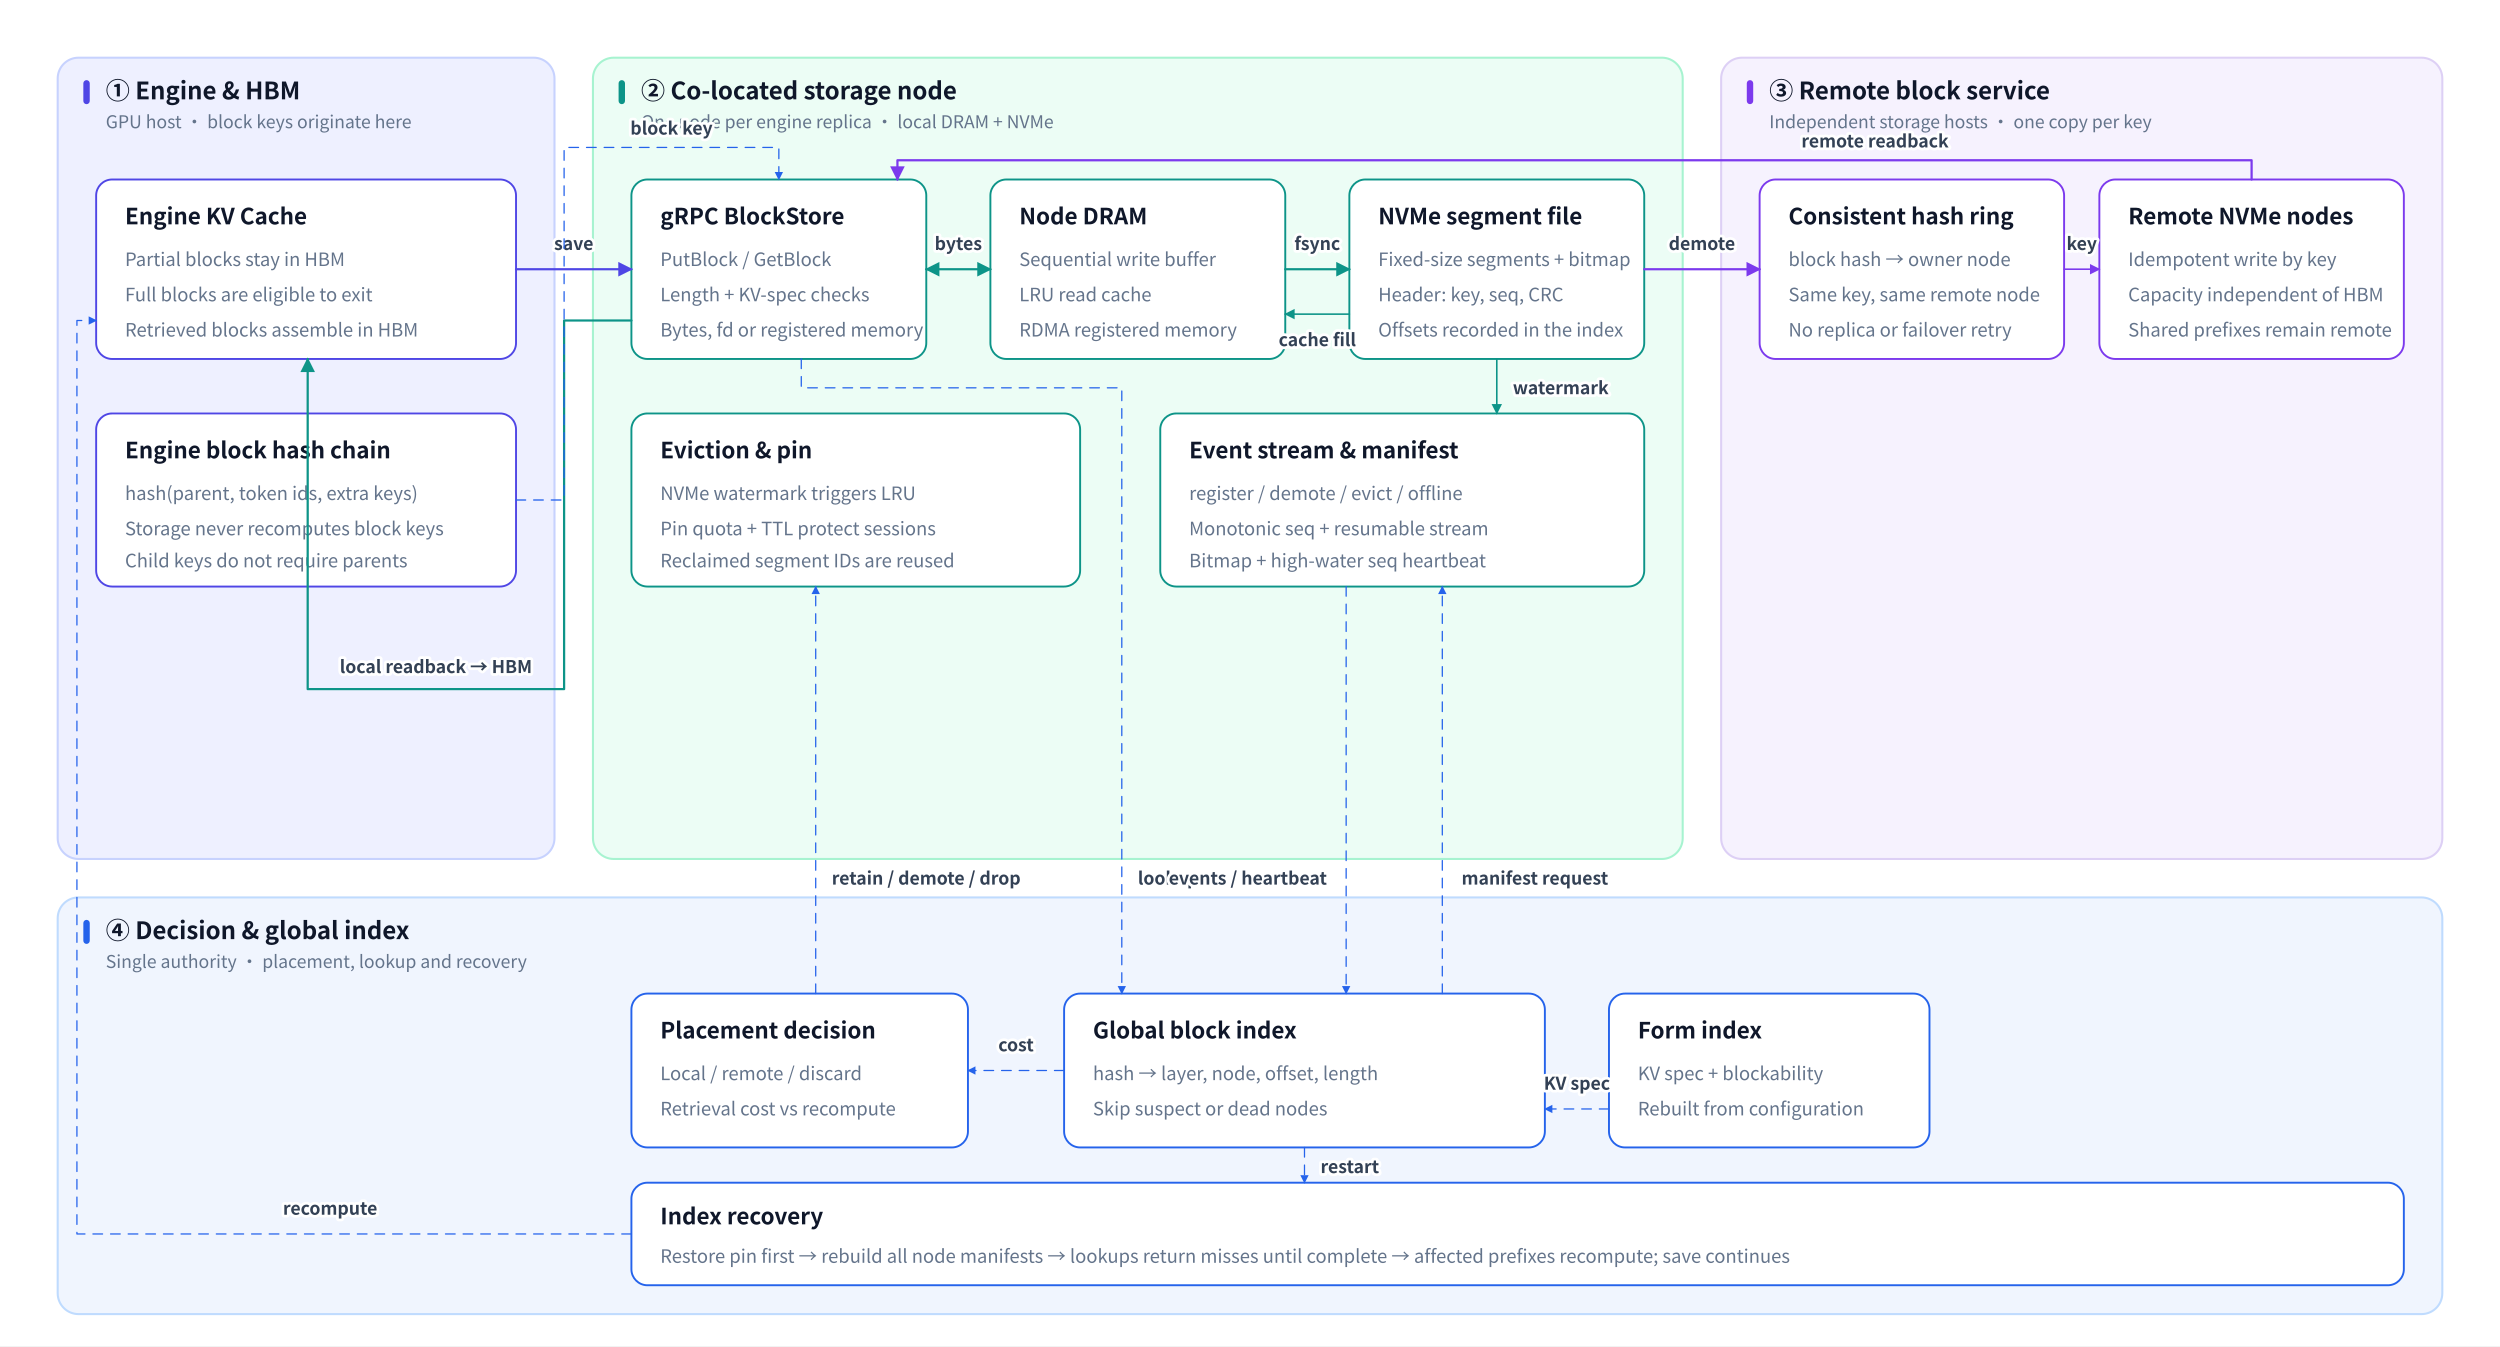
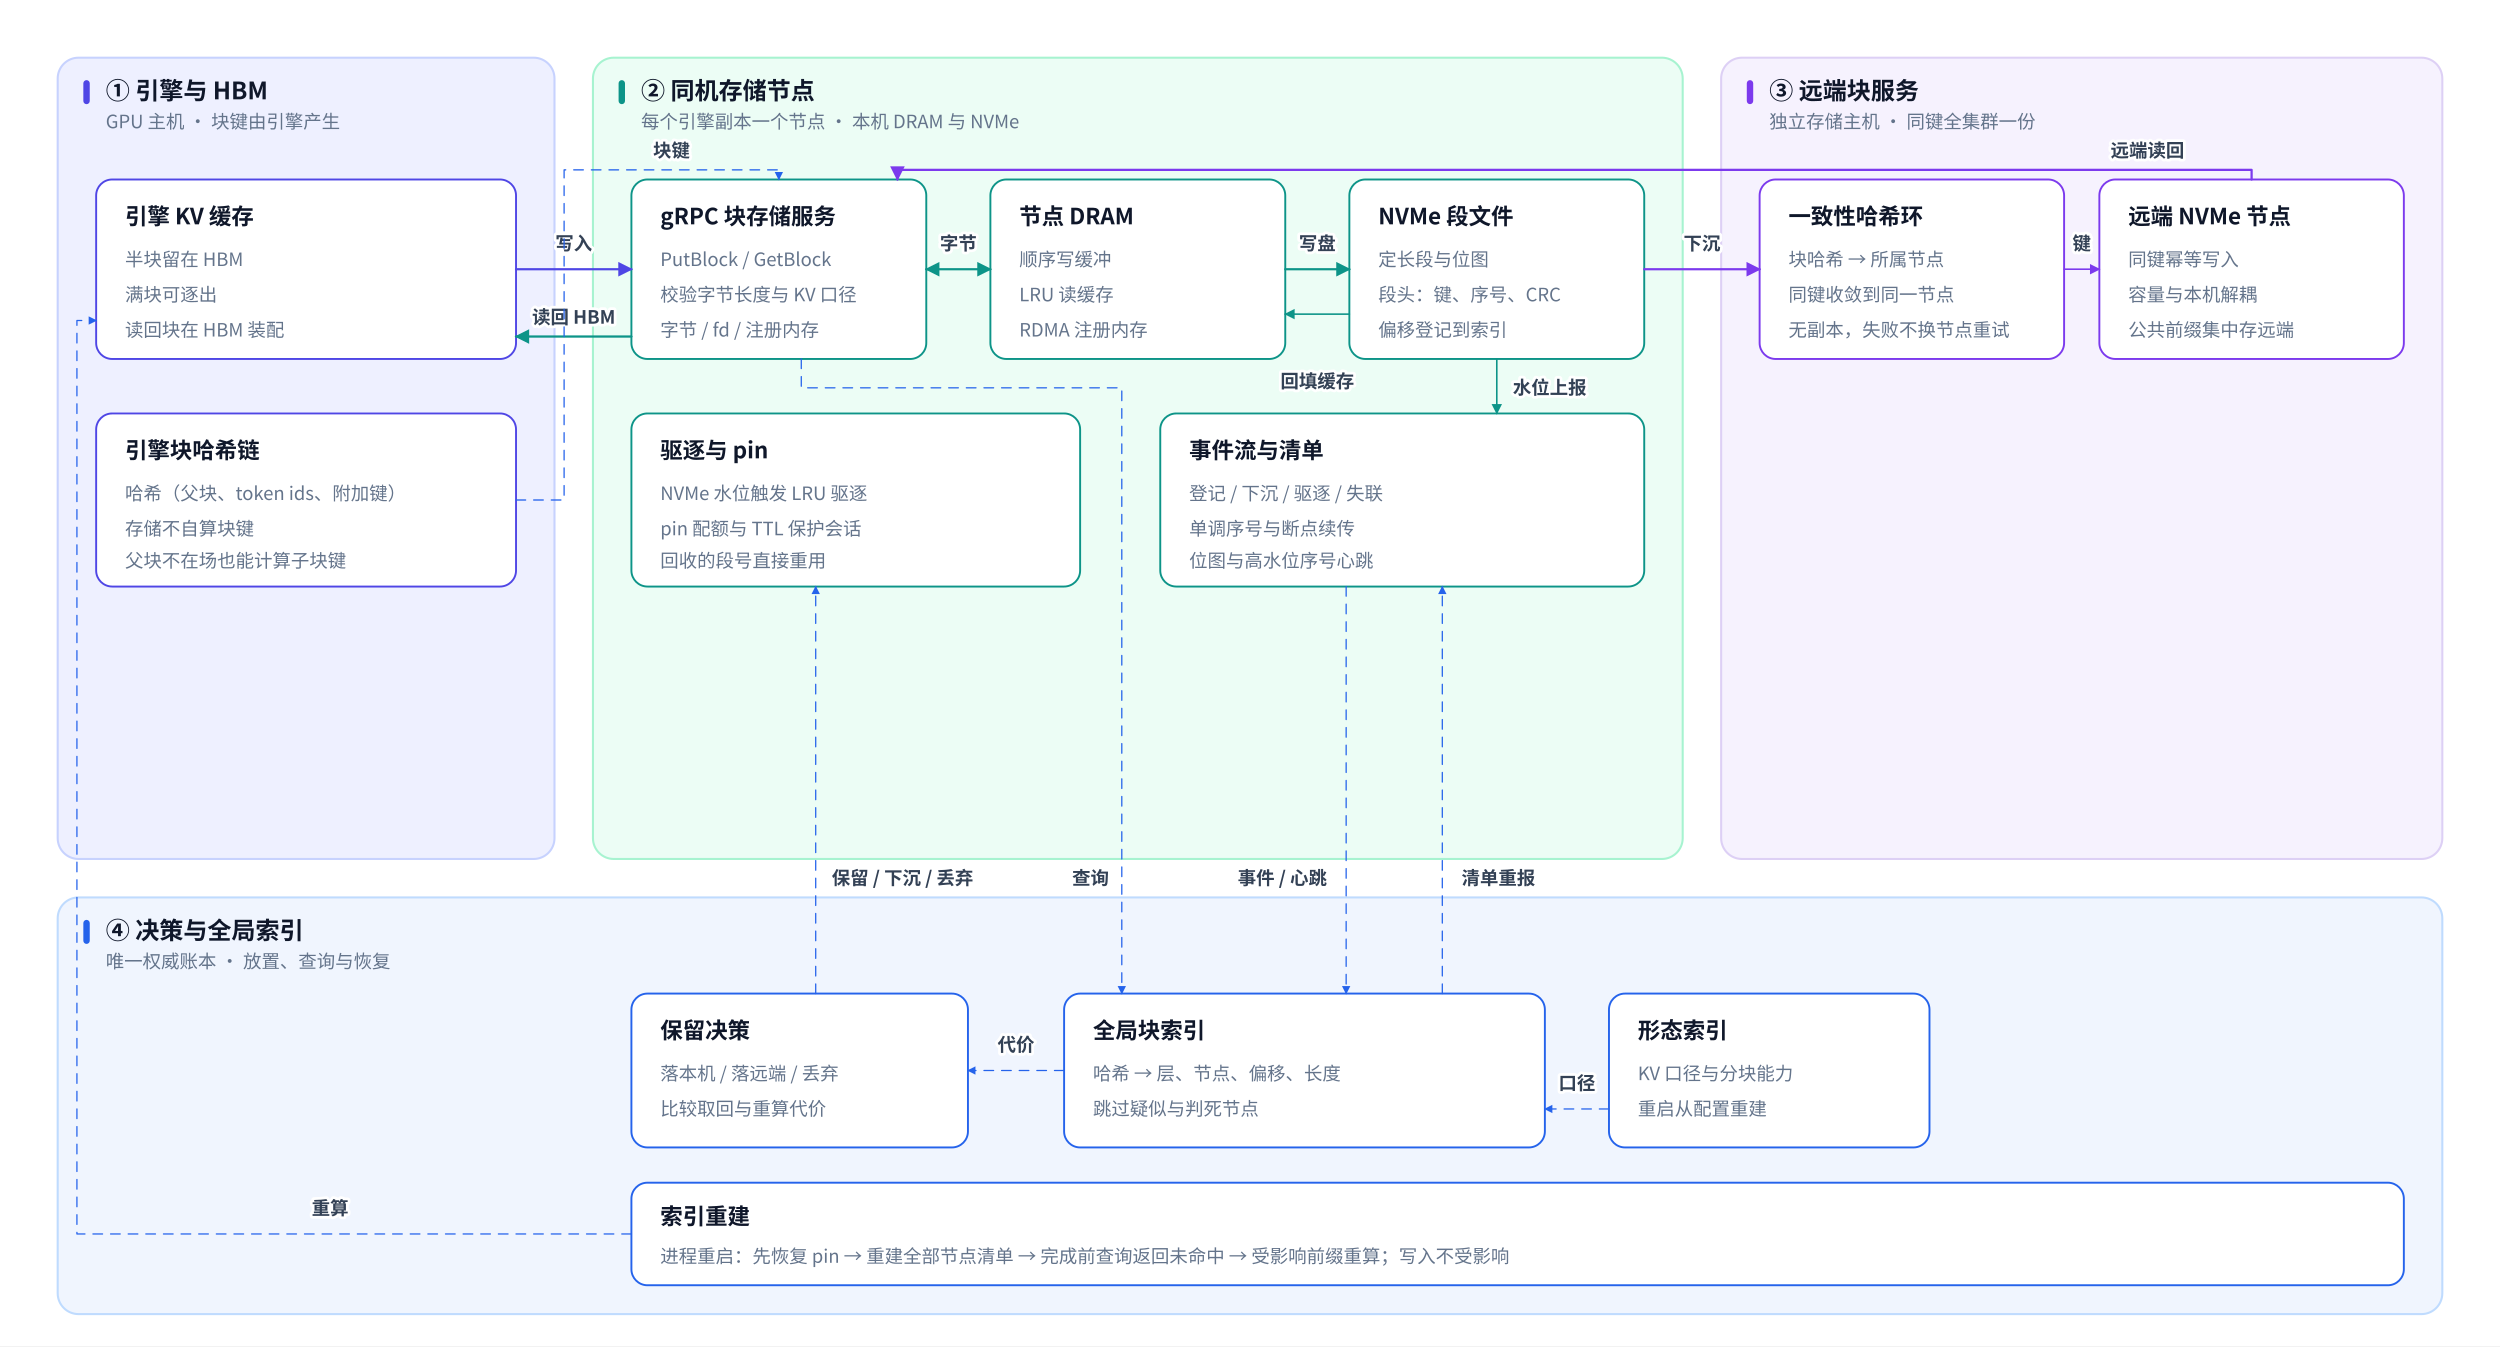
<svg xmlns="http://www.w3.org/2000/svg" width="1560" height="840" viewBox="0 0 1560 840" role="img" aria-labelledby="title desc" font-family="'Noto Sans CJK SC','Inter',sans-serif">
  <defs>
    <marker id="arrow-indigo" viewBox="0 0 10 10" refX="9" refY="5" markerWidth="6.5" markerHeight="6.5" orient="auto-start-reverse">
      <path d="M0 0 L10 5 L0 10 z" fill="#4F46E5" />
    </marker>
    <marker id="arrow-teal" viewBox="0 0 10 10" refX="9" refY="5" markerWidth="6.5" markerHeight="6.5" orient="auto-start-reverse">
      <path d="M0 0 L10 5 L0 10 z" fill="#0D9488" />
    </marker>
    <marker id="arrow-purple" viewBox="0 0 10 10" refX="9" refY="5" markerWidth="6.5" markerHeight="6.5" orient="auto-start-reverse">
      <path d="M0 0 L10 5 L0 10 z" fill="#7C3AED" />
    </marker>
    <marker id="arrow-blue" viewBox="0 0 10 10" refX="9" refY="5" markerWidth="6.5" markerHeight="6.5" orient="auto-start-reverse">
      <path d="M0 0 L10 5 L0 10 z" fill="#2563EB" />
    </marker>
    <style>
      text{font-synthesis:none;}
      .zone{font-size:15px;font-weight:700;fill:#0F172A;}
-       .zone-sub{font-size:11px;font-weight:500;fill:#64748B;}
+       .zone-sub{font-size:11.5px;font-weight:500;fill:#64748B;}
      .card-title{font-size:14px;font-weight:700;fill:#0F172A;}
      .card-body{font-size:11.5px;font-weight:500;fill:#64748B;}
-       .label{font-size:11px;font-weight:600;fill:#334155;paint-order:stroke;stroke:#FFFFFF;stroke-width:3.5px;stroke-linejoin:round;}
+       .label{font-size:11.5px;font-weight:600;fill:#334155;paint-order:stroke;stroke:#FFFFFF;stroke-width:3.5px;stroke-linejoin:round;}
      .main{fill:none;stroke-width:1.4;stroke-linecap:round;stroke-linejoin:round;}
      .structure{fill:none;stroke-width:1;stroke-linecap:round;stroke-linejoin:round;}
      .control{fill:none;stroke:#2563EB;stroke-width:.8;stroke-dasharray:6 5;stroke-linecap:round;stroke-linejoin:round;marker-end:url(#arrow-blue);}
      .indigo{stroke:#4F46E5;marker-end:url(#arrow-indigo);}
      .teal{stroke:#0D9488;marker-end:url(#arrow-teal);}
      .purple{stroke:#7C3AED;marker-end:url(#arrow-purple);}
    </style>
  </defs>
  <rect width="1560" height="840" fill="#FFFFFF" />
  <g id="zones">
    <rect x="36" y="36" width="310" height="500" rx="13" fill="#EEF0FF" stroke="#C7D2FE" stroke-width="1.3" />
    <rect x="52" y="50" width="4" height="15" rx="2" fill="#4F46E5" />
-     <text x="66" y="62" class="zone">① Engine &amp; HBM</text>
-     <text x="66" y="80" class="zone-sub">GPU host · block keys originate here</text>
+     <text x="66" y="62" class="zone">① 引擎与 HBM</text>
+     <text x="66" y="80" class="zone-sub">GPU 主机 · 块键由引擎产生</text>
    <rect x="370" y="36" width="680" height="500" rx="13" fill="#ECFDF5" stroke="#A7F3D0" stroke-width="1.3" />
    <rect x="386" y="50" width="4" height="15" rx="2" fill="#0D9488" />
-     <text x="400" y="62" class="zone">② Co-located storage node</text>
-     <text x="400" y="80" class="zone-sub">One node per engine replica · local DRAM + NVMe</text>
+     <text x="400" y="62" class="zone">② 同机存储节点</text>
+     <text x="400" y="80" class="zone-sub">每个引擎副本一个节点 · 本机 DRAM 与 NVMe</text>
    <rect x="1074" y="36" width="450" height="500" rx="13" fill="#F6F2FE" stroke="#DDD0F5" stroke-width="1.3" />
    <rect x="1090" y="50" width="4" height="15" rx="2" fill="#7C3AED" />
-     <text x="1104" y="62" class="zone">③ Remote block service</text>
-     <text x="1104" y="80" class="zone-sub">Independent storage hosts · one copy per key</text>
+     <text x="1104" y="62" class="zone">③ 远端块服务</text>
+     <text x="1104" y="80" class="zone-sub">独立存储主机 · 同键全集群一份</text>
    <rect x="36" y="560" width="1488" height="260" rx="13" fill="#F0F5FE" stroke="#BFDBFE" stroke-width="1.3" />
    <rect x="52" y="574" width="4" height="15" rx="2" fill="#2563EB" />
-     <text x="66" y="586" class="zone">④ Decision &amp; global index</text>
-     <text x="66" y="604" class="zone-sub">Single authority · placement, lookup and recovery</text>
+     <text x="66" y="586" class="zone">④ 决策与全局索引</text>
+     <text x="66" y="604" class="zone-sub">唯一权威账本 · 放置、查询与恢复</text>
  </g>
  <g id="engine">
    <rect x="60" y="112" width="262" height="112" rx="10" fill="#FFFFFF" stroke="#4F46E5" stroke-width="1.2" />
-     <text x="78" y="140" class="card-title">Engine KV Cache</text>
-     <text x="78" y="166" class="card-body">Partial blocks stay in HBM</text>
-     <text x="78" y="188" class="card-body">Full blocks are eligible to exit</text>
-     <text x="78" y="210" class="card-body">Retrieved blocks assemble in HBM</text>
+     <text x="78" y="140" class="card-title">引擎 KV 缓存</text>
+     <text x="78" y="166" class="card-body">半块留在 HBM</text>
+     <text x="78" y="188" class="card-body">满块可逐出</text>
+     <text x="78" y="210" class="card-body">读回块在 HBM 装配</text>
    <rect x="60" y="258" width="262" height="108" rx="10" fill="#FFFFFF" stroke="#4F46E5" stroke-width="1.2" />
-     <text x="78" y="286" class="card-title">Engine block hash chain</text>
-     <text x="78" y="312" class="card-body">hash(parent, token ids, extra keys)</text>
-     <text x="78" y="334" class="card-body">Storage never recomputes block keys</text>
-     <text x="78" y="354" class="card-body">Child keys do not require parents</text>
+     <text x="78" y="286" class="card-title">引擎块哈希链</text>
+     <text x="78" y="312" class="card-body">哈希（父块、token ids、附加键）</text>
+     <text x="78" y="334" class="card-body">存储不自算块键</text>
+     <text x="78" y="354" class="card-body">父块不在场也能计算子块键</text>
  </g>
  <g id="storage-node">
    <rect x="394" y="112" width="184" height="112" rx="10" fill="#FFFFFF" stroke="#0D9488" stroke-width="1.2" />
-     <text x="412" y="140" class="card-title">gRPC BlockStore</text>
+     <text x="412" y="140" class="card-title">gRPC 块存储服务</text>
    <text x="412" y="166" class="card-body">PutBlock / GetBlock</text>
-     <text x="412" y="188" class="card-body">Length + KV-spec checks</text>
-     <text x="412" y="210" class="card-body">Bytes, fd or registered memory</text>
+     <text x="412" y="188" class="card-body">校验字节长度与 KV 口径</text>
+     <text x="412" y="210" class="card-body">字节 / fd / 注册内存</text>
    <rect x="618" y="112" width="184" height="112" rx="10" fill="#FFFFFF" stroke="#0D9488" stroke-width="1.2" />
-     <text x="636" y="140" class="card-title">Node DRAM</text>
-     <text x="636" y="166" class="card-body">Sequential write buffer</text>
-     <text x="636" y="188" class="card-body">LRU read cache</text>
-     <text x="636" y="210" class="card-body">RDMA registered memory</text>
+     <text x="636" y="140" class="card-title">节点 DRAM</text>
+     <text x="636" y="166" class="card-body">顺序写缓冲</text>
+     <text x="636" y="188" class="card-body">LRU 读缓存</text>
+     <text x="636" y="210" class="card-body">RDMA 注册内存</text>
    <rect x="842" y="112" width="184" height="112" rx="10" fill="#FFFFFF" stroke="#0D9488" stroke-width="1.2" />
-     <text x="860" y="140" class="card-title">NVMe segment file</text>
-     <text x="860" y="166" class="card-body">Fixed-size segments + bitmap</text>
-     <text x="860" y="188" class="card-body">Header: key, seq, CRC</text>
-     <text x="860" y="210" class="card-body">Offsets recorded in the index</text>
+     <text x="860" y="140" class="card-title">NVMe 段文件</text>
+     <text x="860" y="166" class="card-body">定长段与位图</text>
+     <text x="860" y="188" class="card-body">段头：键、序号、CRC</text>
+     <text x="860" y="210" class="card-body">偏移登记到索引</text>
    <rect x="394" y="258" width="280" height="108" rx="10" fill="#FFFFFF" stroke="#0D9488" stroke-width="1.2" />
-     <text x="412" y="286" class="card-title">Eviction &amp; pin</text>
-     <text x="412" y="312" class="card-body">NVMe watermark triggers LRU</text>
-     <text x="412" y="334" class="card-body">Pin quota + TTL protect sessions</text>
-     <text x="412" y="354" class="card-body">Reclaimed segment IDs are reused</text>
+     <text x="412" y="286" class="card-title">驱逐与 pin</text>
+     <text x="412" y="312" class="card-body">NVMe 水位触发 LRU 驱逐</text>
+     <text x="412" y="334" class="card-body">pin 配额与 TTL 保护会话</text>
+     <text x="412" y="354" class="card-body">回收的段号直接重用</text>
    <rect x="724" y="258" width="302" height="108" rx="10" fill="#FFFFFF" stroke="#0D9488" stroke-width="1.2" />
-     <text x="742" y="286" class="card-title">Event stream &amp; manifest</text>
-     <text x="742" y="312" class="card-body">register / demote / evict / offline</text>
-     <text x="742" y="334" class="card-body">Monotonic seq + resumable stream</text>
-     <text x="742" y="354" class="card-body">Bitmap + high-water seq heartbeat</text>
+     <text x="742" y="286" class="card-title">事件流与清单</text>
+     <text x="742" y="312" class="card-body">登记 / 下沉 / 驱逐 / 失联</text>
+     <text x="742" y="334" class="card-body">单调序号与断点续传</text>
+     <text x="742" y="354" class="card-body">位图与高水位序号心跳</text>
  </g>
  <g id="remote">
    <rect x="1098" y="112" width="190" height="112" rx="10" fill="#FFFFFF" stroke="#7C3AED" stroke-width="1.2" />
-     <text x="1116" y="140" class="card-title">Consistent hash ring</text>
-     <text x="1116" y="166" class="card-body">block hash → owner node</text>
-     <text x="1116" y="188" class="card-body">Same key, same remote node</text>
-     <text x="1116" y="210" class="card-body">No replica or failover retry</text>
+     <text x="1116" y="140" class="card-title">一致性哈希环</text>
+     <text x="1116" y="166" class="card-body">块哈希 → 所属节点</text>
+     <text x="1116" y="188" class="card-body">同键收敛到同一节点</text>
+     <text x="1116" y="210" class="card-body">无副本，失败不换节点重试</text>
    <rect x="1310" y="112" width="190" height="112" rx="10" fill="#FFFFFF" stroke="#7C3AED" stroke-width="1.2" />
-     <text x="1328" y="140" class="card-title">Remote NVMe nodes</text>
-     <text x="1328" y="166" class="card-body">Idempotent write by key</text>
-     <text x="1328" y="188" class="card-body">Capacity independent of HBM</text>
-     <text x="1328" y="210" class="card-body">Shared prefixes remain remote</text>
+     <text x="1328" y="140" class="card-title">远端 NVMe 节点</text>
+     <text x="1328" y="166" class="card-body">同键幂等写入</text>
+     <text x="1328" y="188" class="card-body">容量与本机解耦</text>
+     <text x="1328" y="210" class="card-body">公共前缀集中存远端</text>
  </g>
  <g id="decision">
    <rect x="394" y="620" width="210" height="96" rx="10" fill="#FFFFFF" stroke="#2563EB" stroke-width="1.2" />
-     <text x="412" y="648" class="card-title">Placement decision</text>
-     <text x="412" y="674" class="card-body">Local / remote / discard</text>
-     <text x="412" y="696" class="card-body">Retrieval cost vs recompute</text>
+     <text x="412" y="648" class="card-title">保留决策</text>
+     <text x="412" y="674" class="card-body">落本机 / 落远端 / 丢弃</text>
+     <text x="412" y="696" class="card-body">比较取回与重算代价</text>
    <rect x="664" y="620" width="300" height="96" rx="10" fill="#FFFFFF" stroke="#2563EB" stroke-width="1.2" />
-     <text x="682" y="648" class="card-title">Global block index</text>
-     <text x="682" y="674" class="card-body">hash → layer, node, offset, length</text>
-     <text x="682" y="696" class="card-body">Skip suspect or dead nodes</text>
+     <text x="682" y="648" class="card-title">全局块索引</text>
+     <text x="682" y="674" class="card-body">哈希 → 层、节点、偏移、长度</text>
+     <text x="682" y="696" class="card-body">跳过疑似与判死节点</text>
    <rect x="1004" y="620" width="200" height="96" rx="10" fill="#FFFFFF" stroke="#2563EB" stroke-width="1.2" />
-     <text x="1022" y="648" class="card-title">Form index</text>
-     <text x="1022" y="674" class="card-body">KV spec + blockability</text>
-     <text x="1022" y="696" class="card-body">Rebuilt from configuration</text>
+     <text x="1022" y="648" class="card-title">形态索引</text>
+     <text x="1022" y="674" class="card-body">KV 口径与分块能力</text>
+     <text x="1022" y="696" class="card-body">重启从配置重建</text>
    <rect x="394" y="738" width="1106" height="64" rx="10" fill="#FFFFFF" stroke="#2563EB" stroke-width="1.2" />
-     <text x="412" y="764" class="card-title">Index recovery</text>
-     <text x="412" y="788" class="card-body">Restore pin first → rebuild all node manifests → lookups return misses until complete → affected prefixes recompute; save continues</text>
+     <text x="412" y="764" class="card-title">索引重建</text>
+     <text x="412" y="788" class="card-body">进程重启：先恢复 pin → 重建全部节点清单 → 完成前查询返回未命中 → 受影响前缀重算；写入不受影响</text>
  </g>
  <g id="data-paths">
    <path class="main indigo" d="M322 168 H394" />
-     <text x="358" y="156" class="label" text-anchor="middle">save</text>
+     <text x="358" y="156" class="label" text-anchor="middle">写入</text>
    <path class="main teal" d="M578 168 H618" marker-start="url(#arrow-teal)" />
-     <text x="598" y="156" class="label" text-anchor="middle">bytes</text>
+     <text x="598" y="156" class="label" text-anchor="middle">字节</text>
    <path class="main teal" d="M802 168 H842" />
-     <text x="822" y="156" class="label" text-anchor="middle">fsync</text>
+     <text x="822" y="156" class="label" text-anchor="middle">写盘</text>
    <path class="structure teal" d="M842 196 H802" marker-end="url(#arrow-teal)" />
-     <text x="822" y="216" class="label" text-anchor="middle">cache fill</text>
-     <path class="main teal" d="M394 200 H352 V430 H192 V224" />
-     <text x="272" y="420" class="label" text-anchor="middle">local readback → HBM</text>
+     <text x="822" y="242" class="label" text-anchor="middle">回填缓存</text>
+     <path class="main teal" d="M394 210 H322" />
+     <text x="358" y="202" class="label" text-anchor="middle">读回 HBM</text>
    <path class="main purple" d="M1026 168 H1098" />
-     <text x="1062" y="156" class="label" text-anchor="middle">demote</text>
+     <text x="1062" y="156" class="label" text-anchor="middle">下沉</text>
    <path class="structure purple" d="M1288 168 H1310" />
-     <text x="1299" y="156" class="label" text-anchor="middle">key</text>
-     <path class="main purple" d="M1405 112 V100 H560 V112" />
-     <text x="1170" y="92" class="label" text-anchor="middle">remote readback</text>
+     <text x="1299" y="156" class="label" text-anchor="middle">键</text>
+     <path class="main purple" d="M1405 112 V106 H560 V112" />
+     <text x="1340" y="98" class="label" text-anchor="middle">远端读回</text>
  </g>
  <g id="control-paths">
-     <path class="control" d="M322 312 H352 V92 H486 V112" />
-     <text x="419" y="84" class="label" text-anchor="middle">block key</text>
+     <path class="control" d="M322 312 H352 V106 H486 V112" />
+     <text x="419" y="98" class="label" text-anchor="middle">块键</text>
    <path class="structure teal" d="M934 224 V258" marker-end="url(#arrow-teal)" />
-     <text x="944" y="246" class="label">watermark</text>
+     <text x="944" y="246" class="label">水位上报</text>
    <path class="control" d="M500 224 V242 H700 V620" />
-     <text x="710" y="552" class="label">lookup</text>
+     <text x="692" y="552" class="label" text-anchor="end">查询</text>
    <path class="control" d="M840 366 V620" />
-     <text x="828" y="552" class="label" text-anchor="end">events / heartbeat</text>
+     <text x="828" y="552" class="label" text-anchor="end">事件 / 心跳</text>
    <path class="control" d="M900 620 V366" />
-     <text x="912" y="552" class="label">manifest request</text>
+     <text x="912" y="552" class="label">清单重报</text>
    <path class="control" d="M664 668 H604" />
-     <text x="634" y="656" class="label" text-anchor="middle">cost</text>
+     <text x="634" y="656" class="label" text-anchor="middle">代价</text>
    <path class="control" d="M509 620 V366" />
-     <text x="519" y="552" class="label">retain / demote / drop</text>
+     <text x="519" y="552" class="label">保留 / 下沉 / 丢弃</text>
    <path class="control" d="M1004 692 H964" />
-     <text x="984" y="680" class="label" text-anchor="middle">KV spec</text>
-     <path class="control" d="M814 716 V738" />
-     <text x="824" y="732" class="label">restart</text>
+     <text x="984" y="680" class="label" text-anchor="middle">口径</text>
    <path class="control" d="M394 770 H48 V200 H60" />
-     <text x="206" y="758" class="label" text-anchor="middle">recompute</text>
+     <text x="206" y="758" class="label" text-anchor="middle">重算</text>
  </g>
</svg>
